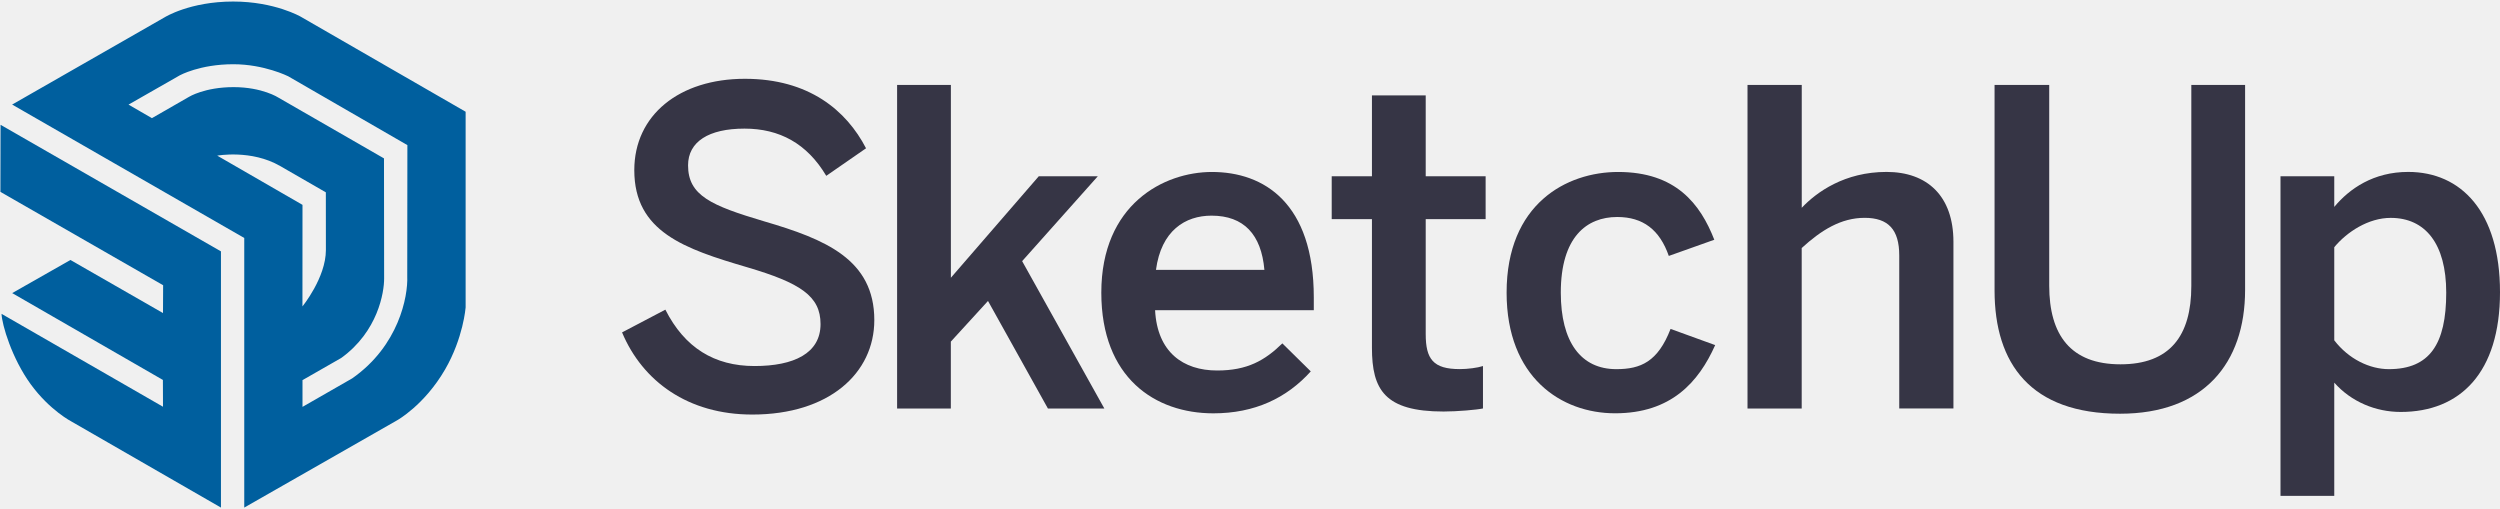
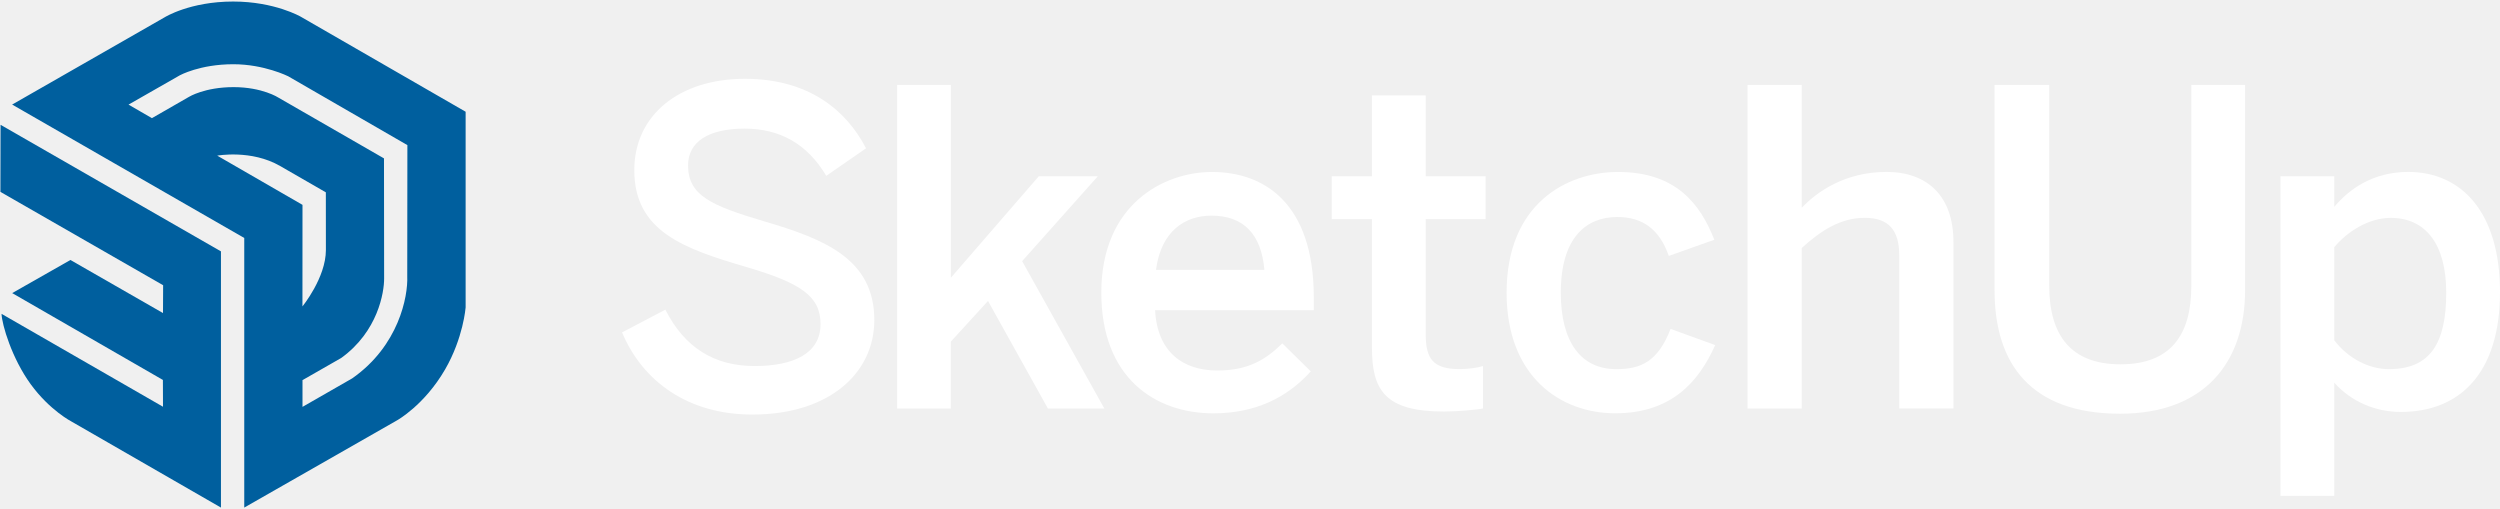
<svg xmlns="http://www.w3.org/2000/svg" version="1.1" id="Layer_1" x="0px" y="0px" viewBox="0 0 537.45 109.27" style="enable-background:new 0 0 537.45 109.27;" xml:space="preserve">
-   <style type="text/css">
+   <defs id="defs481" />
+   <style type="text/css" id="style452">
	.st0{fill:#363545;}
	.st1{fill:#005F9E;}
</style>
-   <g>
-     <path class="st0" d="M133.73,71.46l9.31-4.89c4.14,8.18,10.53,12.12,19.17,12.12c8.46,0,14.19-2.73,14.19-9.02   c0-6.02-4.32-8.84-15.79-12.22c-13.44-3.95-24.25-7.61-24.25-20.87c0-11.84,9.68-19.64,23.78-19.64c13.72,0,21.81,6.77,26.04,14.94   l-8.55,5.92c-4.14-6.96-10.06-10.15-17.58-10.15c-7.71,0-12.13,2.82-12.13,7.9c0,6.49,4.98,8.65,16.35,12.03   c13.16,3.85,23.69,8.18,23.69,21.24c0,11.37-9.68,20.3-26.22,20.3C147.93,89.13,138.15,81.99,133.73,71.46z" />
-     <path class="st0" d="M192.86,87.81V18.26h11.56v41.45l18.89-21.81H236l-16.26,18.24l17.67,31.68h-12.13l-12.88-23.12l-7.99,8.74   v14.38H192.86z" />
-     <path class="st0" d="M236.76,62.91c0-18.99,13.44-25.94,23.78-25.94c11.19,0,21.9,6.67,21.9,26.98v2.73h-34.12   c0.47,9.02,6.02,12.97,13.35,12.97c6.49,0,10.25-2.16,14.01-5.83l6.11,6.02c-5.17,5.73-12.03,9.02-20.96,9.02   C248.32,88.85,236.76,81.23,236.76,62.91z M271.82,58.02c-0.66-7.61-4.42-11.66-11.37-11.66c-5.64,0-10.81,3.2-11.94,11.66H271.82z   " />
-     <path class="st0" d="M294.94,74.75V47.11h-8.65V37.9h8.65V20.51h11.56V37.9h12.88v9.21H306.5v24.72c0,5.36,1.6,7.52,7.33,7.52   c1.69,0,3.85-0.28,4.98-0.66v9.12c-1.22,0.28-5.55,0.66-8.46,0.66C297.67,88.47,294.94,83.77,294.94,74.75z" />
-     <path class="st0" d="M323.89,62.91c0-19.08,12.88-25.94,23.97-25.94c12.41,0,17.67,6.86,20.68,14.57l-9.78,3.48   c-1.97-5.64-5.55-8.37-11.09-8.37c-6.58,0-12.13,4.32-12.13,16.26c0,10.62,4.32,16.45,11.94,16.45c5.26,0,8.93-1.6,11.66-8.65   l9.59,3.48c-3.57,7.99-9.49,14.66-21.52,14.66C335.64,88.85,323.89,81.14,323.89,62.91z" />
-     <path class="st0" d="M375.68,87.81V18.26h11.66v26.41c3.2-3.38,9.21-7.71,18.23-7.71c8.74,0,14.38,5.17,14.38,15.04v35.81H408.3   v-32.9c0-5.54-2.35-8.08-7.43-8.08s-9.31,2.63-13.54,6.49v34.5H375.68z" />
-     <path class="st0" d="M428.79,62.43V18.26h11.75V61.4c0,10.62,4.61,16.92,15.32,16.92c10.62,0,15.23-6.11,15.23-16.83V18.26h11.56   v44.08c0,15.79-8.93,26.6-26.88,26.6C436.59,88.94,428.79,78.23,428.79,62.43z" />
-     <path class="st0" d="M490.26,106.61V37.9h11.56v6.58c3.29-3.95,8.46-7.52,15.89-7.52c11.37,0,19.74,8.55,19.74,25.85   s-8.55,25.75-21.34,25.75c-5.36,0-10.62-2.16-14.29-6.3v24.34H490.26z M525.89,62.91c0-10.53-4.51-16.07-11.94-16.07   c-4.79,0-9.4,3.01-12.13,6.3v20.02c3.1,4.04,7.61,6.2,11.75,6.2C522.32,79.35,525.89,74,525.89,62.91z" />
+   <g id="g470">
+     <path class="st0" d="M133.73,71.46l9.31-4.89c4.14,8.18,10.53,12.12,19.17,12.12c8.46,0,14.19-2.73,14.19-9.02   c0-6.02-4.32-8.84-15.79-12.22c-13.44-3.95-24.25-7.61-24.25-20.87c0-11.84,9.68-19.64,23.78-19.64c13.72,0,21.81,6.77,26.04,14.94   l-8.55,5.92c-4.14-6.96-10.06-10.15-17.58-10.15c-7.71,0-12.13,2.82-12.13,7.9c0,6.49,4.98,8.65,16.35,12.03   c13.16,3.85,23.69,8.18,23.69,21.24c0,11.37-9.68,20.3-26.22,20.3C147.93,89.13,138.15,81.99,133.73,71.46z" id="path454" style="fill:#ffffff;fill-opacity:1" />
+     <path class="st0" d="M192.86,87.81V18.26h11.56v41.45l18.89-21.81H236l-16.26,18.24l17.67,31.68h-12.13l-12.88-23.12l-7.99,8.74   v14.38H192.86z" id="path456" style="fill:#ffffff;fill-opacity:1" />
+     <path class="st0" d="M236.76,62.91c0-18.99,13.44-25.94,23.78-25.94c11.19,0,21.9,6.67,21.9,26.98v2.73h-34.12   c0.47,9.02,6.02,12.97,13.35,12.97c6.49,0,10.25-2.16,14.01-5.83l6.11,6.02c-5.17,5.73-12.03,9.02-20.96,9.02   C248.32,88.85,236.76,81.23,236.76,62.91z M271.82,58.02c-0.66-7.61-4.42-11.66-11.37-11.66c-5.64,0-10.81,3.2-11.94,11.66H271.82z   " id="path458" style="fill:#ffffff;fill-opacity:1" />
+     <path class="st0" d="M294.94,74.75V47.11h-8.65V37.9h8.65V20.51h11.56V37.9h12.88v9.21H306.5v24.72c0,5.36,1.6,7.52,7.33,7.52   c1.69,0,3.85-0.28,4.98-0.66v9.12c-1.22,0.28-5.55,0.66-8.46,0.66C297.67,88.47,294.94,83.77,294.94,74.75z" id="path460" style="fill:#ffffff;fill-opacity:1" />
+     <path class="st0" d="M323.89,62.91c0-19.08,12.88-25.94,23.97-25.94c12.41,0,17.67,6.86,20.68,14.57l-9.78,3.48   c-1.97-5.64-5.55-8.37-11.09-8.37c-6.58,0-12.13,4.32-12.13,16.26c0,10.62,4.32,16.45,11.94,16.45c5.26,0,8.93-1.6,11.66-8.65   l9.59,3.48c-3.57,7.99-9.49,14.66-21.52,14.66C335.64,88.85,323.89,81.14,323.89,62.91z" id="path462" style="fill:#ffffff;fill-opacity:1" />
+     <path class="st0" d="M375.68,87.81V18.26h11.66v26.41c3.2-3.38,9.21-7.71,18.23-7.71c8.74,0,14.38,5.17,14.38,15.04v35.81H408.3   v-32.9c0-5.54-2.35-8.08-7.43-8.08s-9.31,2.63-13.54,6.49v34.5H375.68z" id="path464" style="fill:#ffffff;fill-opacity:1" />
+     <path class="st0" d="M428.79,62.43V18.26h11.75V61.4c0,10.62,4.61,16.92,15.32,16.92c10.62,0,15.23-6.11,15.23-16.83V18.26h11.56   v44.08c0,15.79-8.93,26.6-26.88,26.6C436.59,88.94,428.79,78.23,428.79,62.43z" id="path466" style="fill:#ffffff;fill-opacity:1" />
+     <path class="st0" d="M490.26,106.61V37.9h11.56v6.58c3.29-3.95,8.46-7.52,15.89-7.52c11.37,0,19.74,8.55,19.74,25.85   s-8.55,25.75-21.34,25.75c-5.36,0-10.62-2.16-14.29-6.3v24.34H490.26z M525.89,62.91c0-10.53-4.51-16.07-11.94-16.07   c-4.79,0-9.4,3.01-12.13,6.3v20.02c3.1,4.04,7.61,6.2,11.75,6.2C522.32,79.35,525.89,74,525.89,62.91z" id="path468" style="fill:#ffffff;fill-opacity:1" />
  </g>
-   <g>
-     <path class="st1" d="M100.1,24.02L64.69,3.61c0,0-5.61-3.28-14.56-3.28c-9.32,0-14.72,3.38-14.72,3.38L2.61,22.48l49.9,28.68v57.96   l32.84-18.75c0,0,5.87-3.24,10.33-10.94c3.93-6.78,4.42-13.34,4.42-13.34V24.02L100.1,24.02z M46.7,33.46c0,0,7.32-1.35,13.51,2.22   c6.19,3.57,9.84,5.67,9.84,5.67s0.01,4.97,0.01,12.4c0,5.95-5.04,12.12-5.04,12.12l0.01-21.83L46.7,33.46z M75.72,81.34   l-10.69,6.13v-5.75l8.32-4.76c7.92-5.71,9.23-14.13,9.23-17.05l-0.03-25.86L59.86,20.99c0,0-3.45-2.26-9.65-2.26   s-9.58,2.09-9.58,2.09l-7.97,4.58l-5.03-2.91l11.01-6.29c0,0,4.31-2.39,11.53-2.39c6.63,0,11.79,2.59,11.79,2.59l25.62,14.8   l-0.03,28.22C87.73,63.76,85.71,74.36,75.72,81.34z" />
-     <path class="st1" d="M0.09,41.25l34.98,20.07l-0.03,5.98L15.14,55.89L2.62,63.01l32.4,18.67l0.02,5.76L0.33,67.47   c0.09,2.34,2.21,9.55,6.27,15.13c4.12,5.65,8.82,8.05,8.82,8.05l32.08,18.47V54.04L0.12,26.83L0.09,41.25z" />
+   <g id="g476">
+     <path class="st1" d="M100.1,24.02L64.69,3.61c0,0-5.61-3.28-14.56-3.28c-9.32,0-14.72,3.38-14.72,3.38L2.61,22.48l49.9,28.68v57.96   l32.84-18.75c0,0,5.87-3.24,10.33-10.94c3.93-6.78,4.42-13.34,4.42-13.34V24.02L100.1,24.02z M46.7,33.46c0,0,7.32-1.35,13.51,2.22   c6.19,3.57,9.84,5.67,9.84,5.67s0.01,4.97,0.01,12.4c0,5.95-5.04,12.12-5.04,12.12l0.01-21.83L46.7,33.46z M75.72,81.34   l-10.69,6.13v-5.75l8.32-4.76c7.92-5.71,9.23-14.13,9.23-17.05l-0.03-25.86L59.86,20.99c0,0-3.45-2.26-9.65-2.26   s-9.58,2.09-9.58,2.09l-7.97,4.58l-5.03-2.91l11.01-6.29c0,0,4.31-2.39,11.53-2.39c6.63,0,11.79,2.59,11.79,2.59l25.62,14.8   l-0.03,28.22C87.73,63.76,85.71,74.36,75.72,81.34z" id="path472" />
+     <path class="st1" d="M0.09,41.25l34.98,20.07l-0.03,5.98L15.14,55.89L2.62,63.01l32.4,18.67l0.02,5.76L0.33,67.47   c0.09,2.34,2.21,9.55,6.27,15.13c4.12,5.65,8.82,8.05,8.82,8.05l32.08,18.47V54.04L0.12,26.83L0.09,41.25z" id="path474" />
  </g>
</svg>
